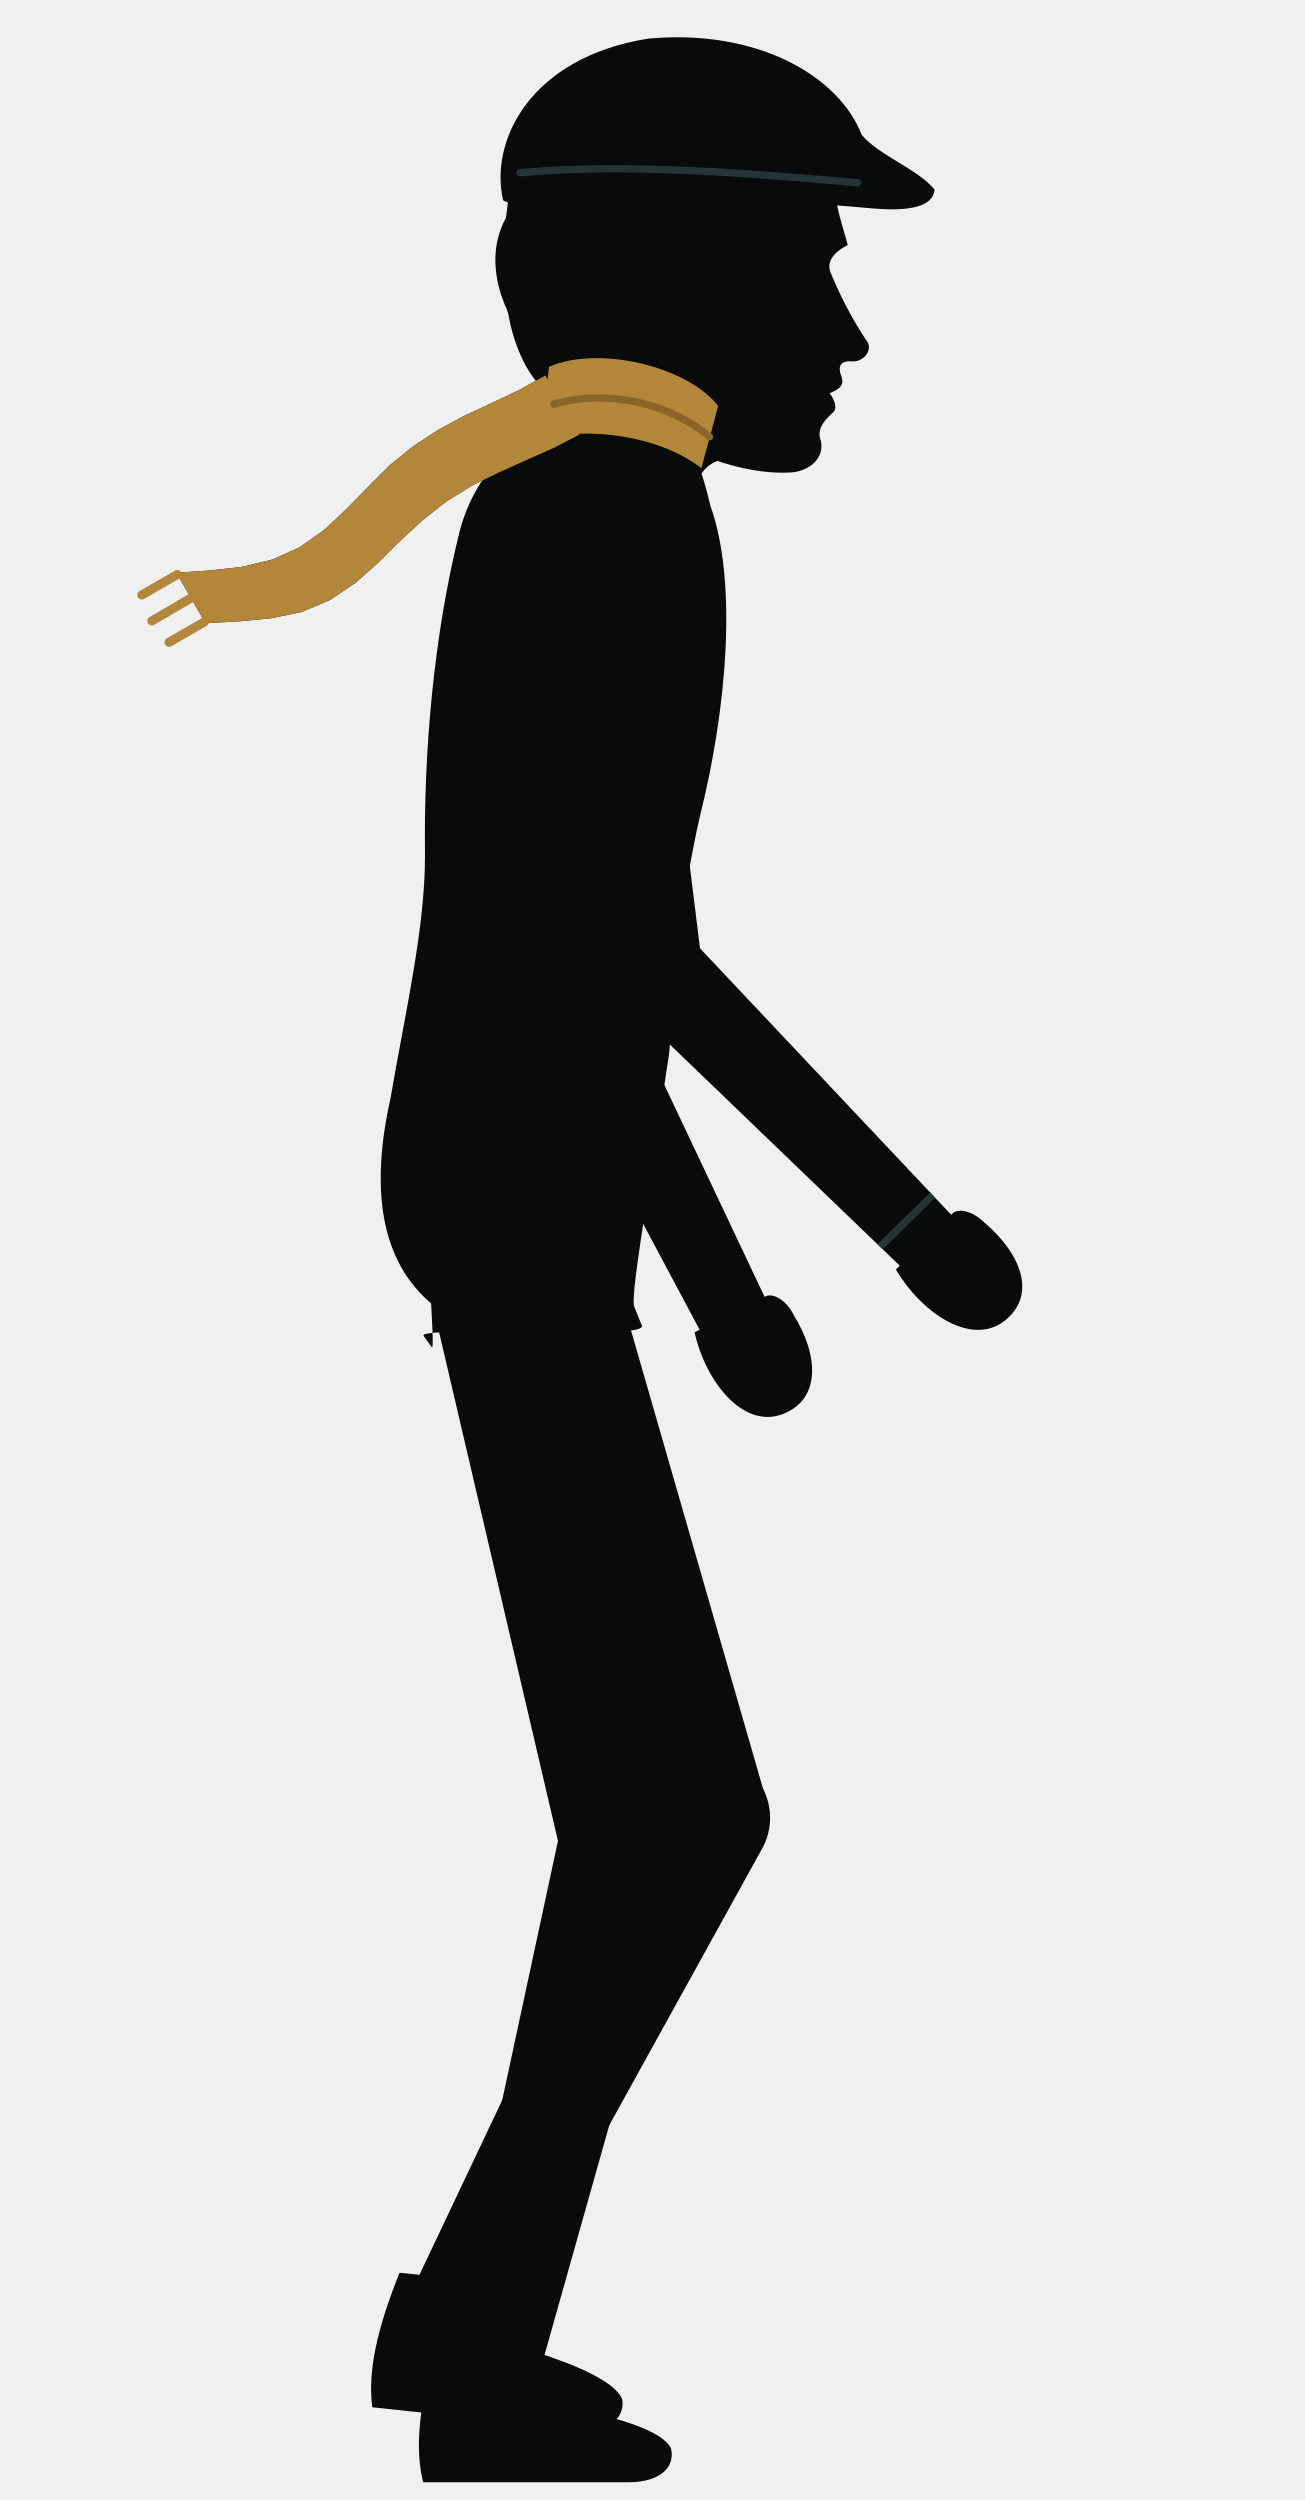
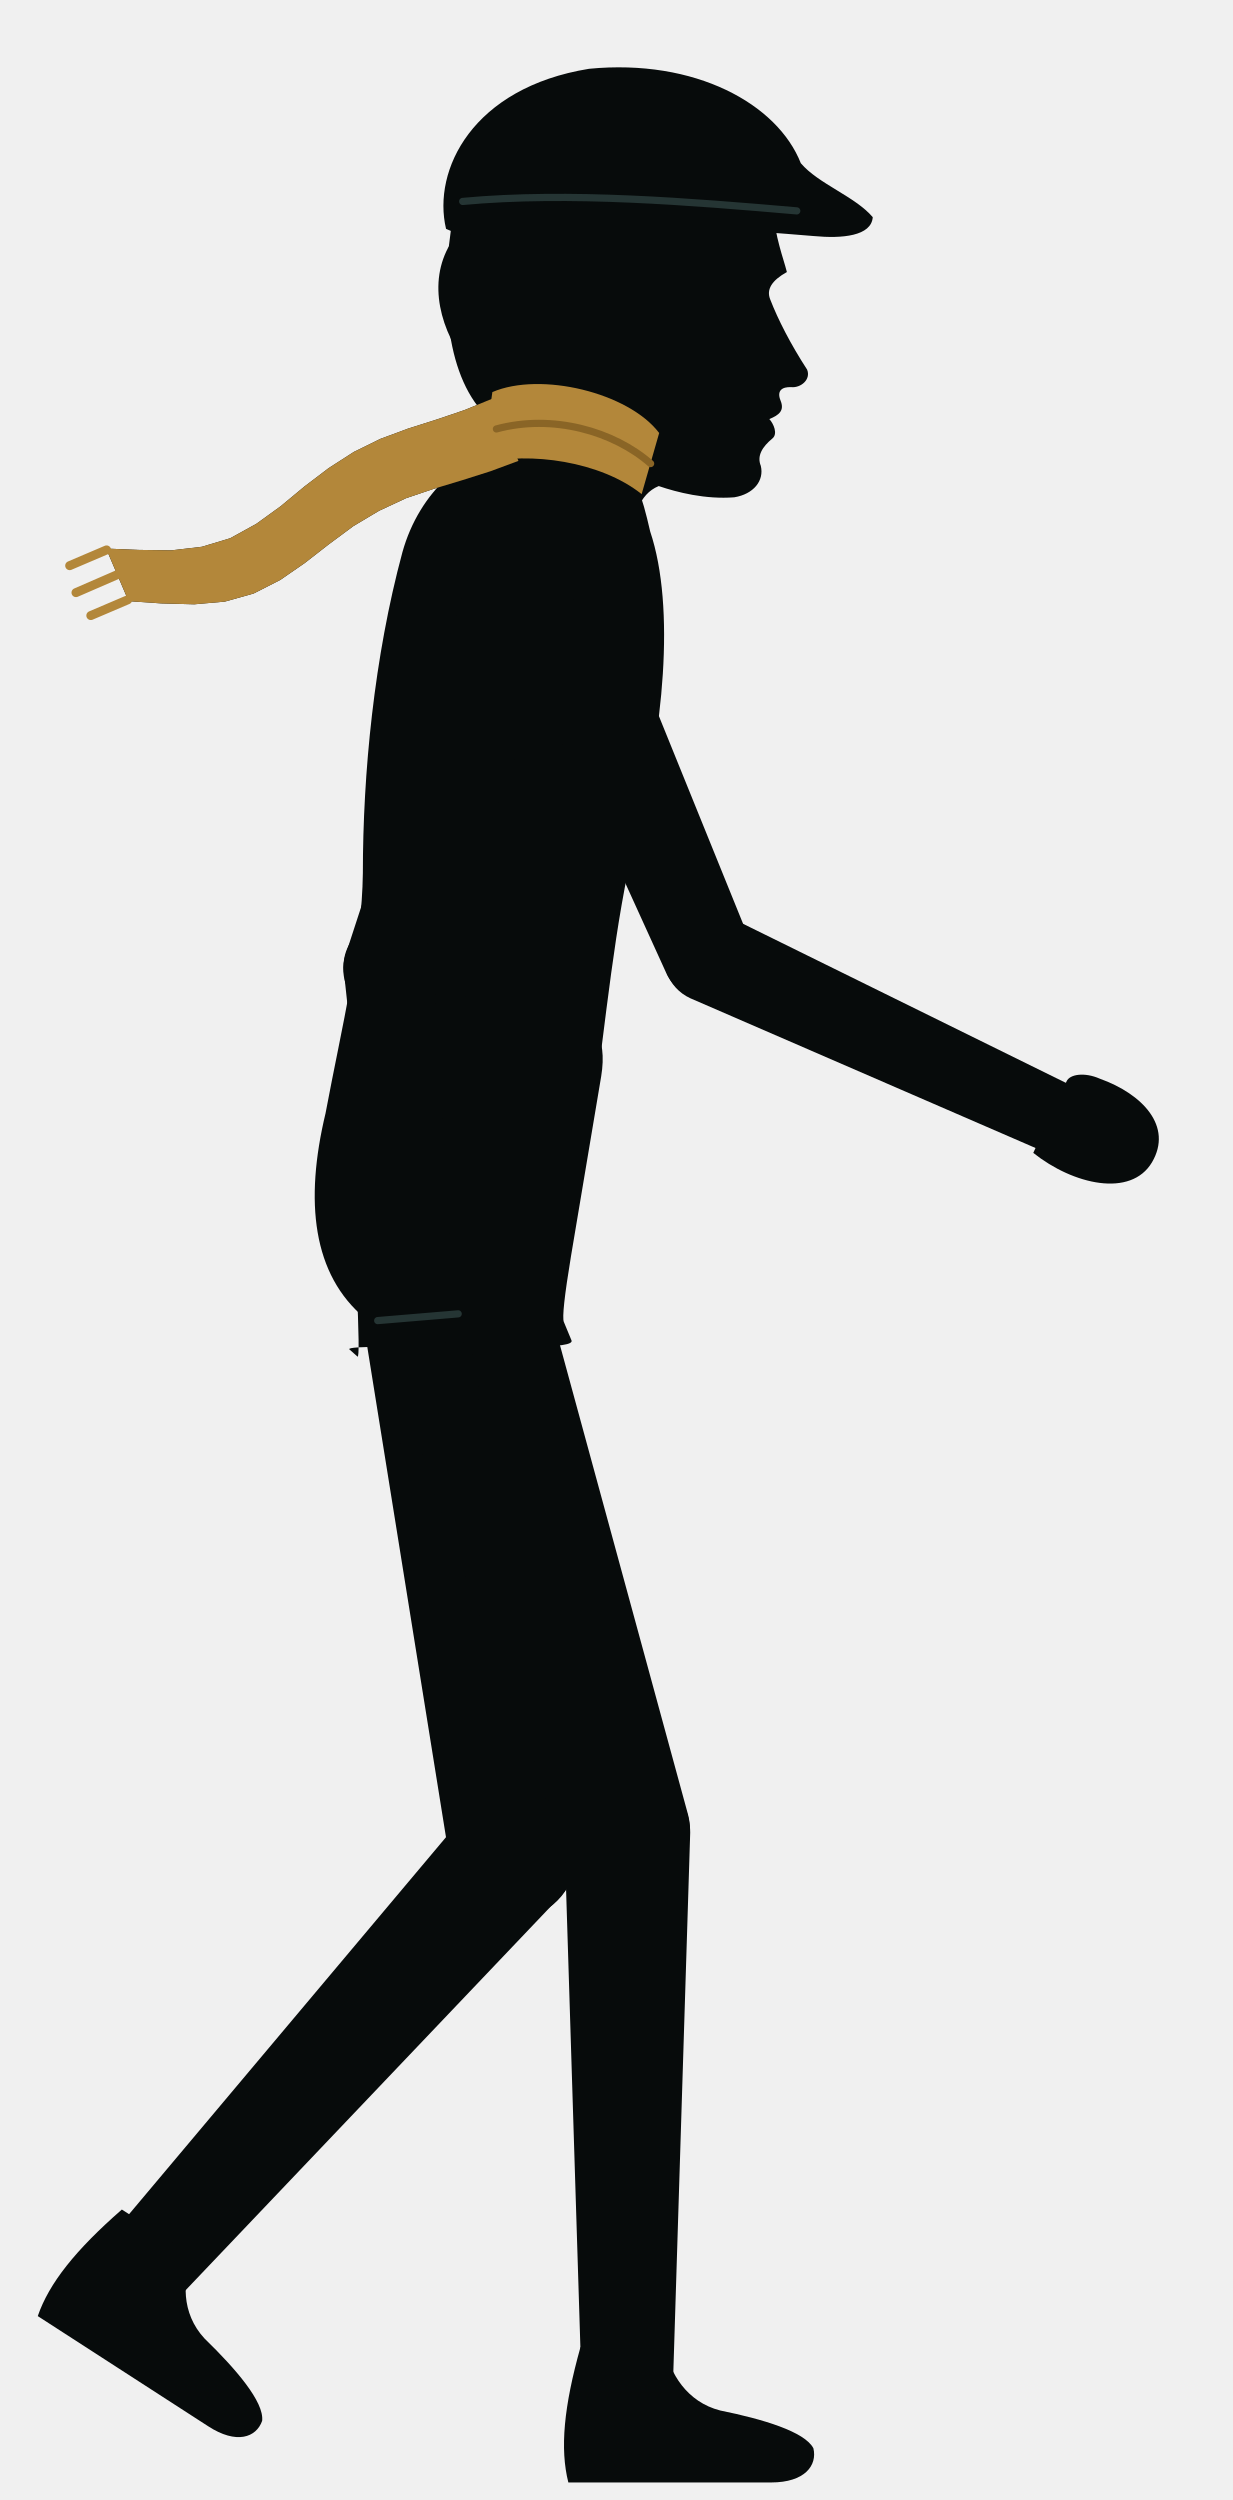
- <svg xmlns="http://www.w3.org/2000/svg" viewBox="-113 -548 287 550" width="287" height="550">
+ <svg xmlns="http://www.w3.org/2000/svg" viewBox="-99 -554 274 556" width="274" height="556">
  <defs>
    <g id="joueur-pas-07">
-       <path d="M-18.6 -265.5 L29.2 -142.7 A14 14 0 0 0 55.7 -151.6 L19.2 -278.3 A20 20 0 1 0 -18.6 -265.5 Z" />
-       <path d="M29.6 -153.7 L-25.2 -38.1 A10 10 0 0 0 -7.4 -29 L54.5 -141 A14 14 0 1 0 29.6 -153.7 Z" />
-       <path d="M -25.1 -48 C -30.2 -35.3 -32.1 -26.1 -31.1 -18.4 L 13.8 -13.6 C 21.3 -12.8 24.5 -16.3 23.9 -20.1 C 22.5 -24 13.4 -27.9 4.3 -30.7 C -3 -33.4 -6 -40.3 -6.4 -46 Z" />
-       <path d="M-19.5 -268.2 L10.5 -139.8 A14 14 0 0 0 38 -144.9 L19.8 -275.6 A20 20 0 1 0 -19.5 -268.2 Z" />
-       <path d="M10.4 -146 L-16.5 -20.9 A10 10 0 0 0 2.9 -16.1 L37.6 -139.2 A14 14 0 1 0 10.4 -146 Z" />
-       <path d="M -17.1 -32 C -20.8 -18.8 -21.8 -9.4 -19.9 -1.9 L 25.2 -1.9 C 32.7 -1.9 35.6 -5.6 34.6 -9.4 C 32.7 -13.2 23.3 -16 13.9 -17.9 C 6.4 -19.7 2.7 -26.3 1.7 -32 Z" />
-       <path d="M 13.5 -456.5 C 2.1 -453.9 -8.1 -445.1 -11.8 -431.4 C -17.7 -408 -19.8 -382 -19.5 -359.8 C -19.5 -343.7 -23.7 -326.1 -27.1 -306.3 C -31.5 -286.7 -29.5 -270.4 -17.6 -260.8 L 11.9 -255.2 C 23.8 -261.8 29.3 -281.3 32.2 -305.1 C 35.1 -328.9 36.5 -348.9 41 -368.5 C 46.9 -392 49.3 -419.9 43.3 -436.7 C 41.3 -445 39.8 -449.3 36.1 -451.7 Z" />
-       <path d="M-11.5 -334.7 Q-23.5 -336.1 -22.3 -319.1 L-18.6 -267.8 Q-17.4 -250.8 -18 -251.6 L-19.8 -254.1 Q-20.4 -255 -10.5 -255 L19 -255 Q28.8 -255 28.2 -256.4 L26.5 -260.6 Q26 -262.1 28 -275.4 L34.1 -315.5 Q36.1 -328.8 24.2 -330.3 Z" />
-       <path d="M5.5 -432.5 L0.3 -334.6 A10 10 0 0 0 20.3 -333.2 L29.5 -430.7 A12 12 0 1 0 5.5 -432.5 Z" />
-       <path d="M1.5 -329.4 L41 -255.3 A8 8 0 0 0 55.3 -262.5 L19.4 -338.4 A10 10 0 1 0 1.5 -329.4 Z" />
-       <path d="M 39.8 -254.9 C 42.3 -243.8 50.6 -233.6 59.2 -236.9 C 67.8 -240.2 67 -250.1 61.6 -258.7 C 60 -262 57.1 -263.6 55.4 -262.8 Z" />
-       <path d="M5.7 -429.9 L21.6 -333.2 A10 10 0 0 0 41.4 -336.1 L29.4 -433.3 A12 12 0 1 0 5.7 -429.9 Z" />
-       <path d="M24.6 -327.6 L85.1 -269.4 A8 8 0 0 0 96.4 -280.6 L38.8 -341.7 A10 10 0 1 0 24.6 -327.6 Z" />
-       <path d="M 84.1 -268.7 C 89.9 -258.9 100.9 -251.7 108.1 -257.5 C 115.3 -263.3 111.4 -272.4 103.6 -279 C 101 -281.6 97.8 -282.3 96.5 -281 Z" />
-       <path d="M 11.9 -434.6 C 12.8 -445.2 11.4 -453.8 8.8 -460.4 C -1.2 -467.7 -3.9 -484.9 -1.2 -503.9 C 1.7 -524.9 19.8 -537.1 39.9 -536.4 C 58.9 -534.8 69.6 -523.2 70.4 -508.2 C 70.9 -501.8 72.7 -497.4 73.5 -494.1 C 70.1 -492.3 68.9 -490.3 69.7 -488.1 C 71.5 -483.7 74.2 -478.1 78 -472.5 C 78.8 -470.3 76.5 -468.3 74.4 -468.5 C 72.3 -468.7 71.2 -467.7 72 -465.5 C 72.9 -463.3 71.8 -462.4 69.5 -461.5 C 70.5 -460.3 71.4 -458.1 70.2 -457.2 C 67.9 -455.2 66.7 -453.2 67.6 -451 C 68.3 -447.8 66 -444.8 61.6 -444.1 C 55.2 -443.6 49 -445.2 44.8 -446.6 C 40.4 -444.9 38.9 -439.7 38.3 -432.3 Z" />
-       <path d="M 0.9 -503.7 C -6.2 -495.8 -5 -485 0.6 -476 C 2.2 -482.3 5.7 -486.2 6.3 -492.6 C 8 -488.1 10 -485.9 12.1 -485.7 Z" />
-       <path d="M -2.3 -503.9 C -5.4 -517 3.7 -535.4 29.6 -539.5 C 53.2 -541.7 71.4 -531.6 76.6 -518.3 C 80.5 -513.7 88.8 -510.9 92.6 -506.3 C 92.3 -502.1 85.8 -501.6 79.5 -502.1 C 64.7 -503.4 41.5 -505.4 22.2 -503.9 C 11.4 -502.7 2.8 -501.4 -2.3 -503.9 Z" />
-       <path d="M 7.8 -467.3 C 18.4 -472 38 -467.6 45 -458.7 L 41.3 -445 C 32.1 -452.2 16.2 -454.2 5.8 -451.4 Z" />
-       <path d="M7 -465.4 L1.2 -462.2 L-4.7 -459.4 L-10.7 -456.6 L-16.5 -453.5 L-22 -449.9 L-27.2 -445.7 L-32 -440.9 L-36.8 -436 L-41.7 -431.4 L-47.1 -427.6 L-53.1 -424.9 L-59.7 -423.3 L-66.9 -422.5 L-74.2 -422 L-67.8 -410.9 L-60.4 -411.3 L-53.2 -412 L-46.5 -413.4 L-40.4 -416 L-34.9 -419.7 L-29.9 -424.1 L-25.1 -428.9 L-20.1 -433.5 L-14.9 -437.6 L-9.3 -441.1 L-3.4 -444 L2.6 -446.7 L8.7 -449.4 L14.5 -452.4 Z" />
+       <path d="M-19.7 -269.3 L1.2 -139.1 A14 14 0 0 0 29 -142.3 L20 -273.8 A20 20 0 1 0 -19.7 -269.3 Z" />
+       <path d="M4.3 -150.3 L-78 -52.4 A10 10 0 0 0 -63.1 -39 L25.1 -131.7 A14 14 0 1 0 4.3 -150.3 Z" />
+       <path d="M -71.9 -62.6 C -82.2 -53.6 -88.1 -46.2 -90.6 -38.9 L -52.7 -14.4 C -46.4 -10.3 -42 -11.9 -40.7 -15.6 C -40.2 -19.8 -46.6 -27.2 -53.5 -33.9 C -58.8 -39.6 -58.4 -47.1 -56.1 -52.4 Z" />
+       <path d="M-18.7 -265.5 L27.4 -141.9 A14 14 0 0 0 54 -150.5 L19.3 -277.7 A20 20 0 1 0 -18.7 -265.5 Z" />
+       <path d="M26.5 -146.4 L30.5 -18.5 A10 10 0 0 0 50.5 -18.5 L54.5 -146.4 A14 14 0 1 0 26.5 -146.4 Z" />
+       <path d="M 30.1 -32 C 26.4 -18.8 25.5 -9.4 27.4 -1.9 L 72.5 -1.9 C 80 -1.9 82.8 -5.7 81.9 -9.5 C 80 -13.2 70.6 -16 61.2 -17.9 C 53.7 -19.8 49.9 -26.3 48.9 -32 Z" />
+       <path d="M 16.1 -456 C 4.6 -453.5 -5.7 -444.8 -9.5 -431.2 C -15.8 -407.9 -18.3 -382 -18.3 -359.8 C -18.5 -343.6 -22.9 -326.1 -26.6 -306.4 C -31.3 -286.8 -29.5 -270.5 -17.8 -260.8 L 11.7 -254.7 C 23.7 -261.1 29.4 -280.5 32.6 -304.3 C 35.9 -328.1 37.6 -348.1 42.3 -367.6 C 48.5 -391 51.3 -418.8 45.6 -435.8 C 43.7 -444.1 42.3 -448.3 38.6 -450.9 Z" />
+       <path d="M-10.7 -334.5 Q-22.6 -336.1 -21.8 -319.2 L-19.7 -268.6 Q-18.9 -251.7 -19.5 -252.3 L-21.3 -253.9 Q-21.9 -254.5 -11.8 -254.5 L18.5 -254.5 Q28.7 -254.5 28.1 -255.9 L26.4 -260 Q25.8 -261.4 28 -274.7 L34.7 -314.6 Q36.9 -328 25 -329.6 Z" />
+       <path d="M8.8 -426.3 L49.4 -337.1 A10 10 0 0 0 67.7 -345 L30.9 -435.8 A12 12 0 1 0 8.8 -426.3 Z" />
+       <path d="M54.5 -332 L131.5 -298.6 A8 8 0 0 0 138.2 -313.1 L62.9 -350.2 A10 10 0 1 0 54.5 -332 Z" />
+       <path d="M 130.8 -297.6 C 139.7 -290.5 152.5 -287.6 157.2 -295.5 C 161.9 -303.5 155.1 -310.7 145.6 -314.1 C 142.2 -315.6 138.9 -315.1 138.2 -313.5 Z" />
+       <path d="M8.3 -435 L-22.1 -341.8 A10 10 0 0 0 -3.2 -335.2 L31 -427.1 A12 12 0 1 0 8.3 -435 Z" />
+       <path d="M-22.5 -337.7 L-13.5 -254.2 A8 8 0 0 0 2.5 -255.5 L-2.6 -339.3 A10 10 0 1 0 -22.5 -337.7 Z" />
+       <path d="M -14.7 -254.3 C -16.5 -243 -12.7 -230.4 -3.4 -230.3 C 5.8 -230.1 8.7 -239.6 6.9 -249.6 C 6.6 -253.3 4.6 -255.9 2.7 -255.7 Z" />
+       <path d="M 14.5 -433.8 C 15.4 -444.4 14 -453 11.4 -459.6 C 1.4 -466.8 -1.4 -484.1 1.3 -503 C 4.1 -524.1 22.2 -536.4 42.3 -535.7 C 61.4 -534.1 72.1 -522.5 72.9 -507.6 C 73.4 -501.1 75.2 -496.7 76 -493.5 C 72.6 -491.6 71.4 -489.6 72.3 -487.4 C 74 -483 76.8 -477.5 80.5 -471.8 C 81.4 -469.6 79.1 -467.7 77 -467.9 C 74.9 -468 73.7 -467.1 74.6 -464.9 C 75.5 -462.7 74.3 -461.7 72.1 -460.8 C 73.1 -459.7 74 -457.5 72.8 -456.5 C 70.5 -454.6 69.3 -452.6 70.2 -450.4 C 71 -447.1 68.6 -444.1 64.3 -443.4 C 57.9 -442.9 51.6 -444.5 47.5 -445.9 C 43.1 -444.1 41.6 -439 40.9 -431.6 Z" />
+       <path d="M 3.4 -502.8 C -3.7 -494.9 -2.5 -484.2 3.2 -475.2 C 4.8 -481.5 8.3 -485.4 8.8 -491.7 C 10.6 -487.3 12.5 -485 14.6 -484.9 Z" />
+       <path d="M 0.2 -503.1 C -2.9 -516.2 6.1 -534.5 32 -538.7 C 55.6 -541 73.9 -530.9 79.1 -517.7 C 83 -513.1 91.2 -510.3 95.1 -505.7 C 94.8 -501.5 88.3 -500.9 82 -501.5 C 67.2 -502.7 44 -504.7 24.7 -503.2 C 13.9 -501.9 5.3 -500.6 0.2 -503.1 Z" />
+       <path d="M 10.5 -466.8 C 21.2 -471.4 40.8 -466.7 47.6 -457.7 L 43.7 -444.1 C 34.6 -451.4 18.8 -453.6 8.3 -451 Z" />
+       <path d="M10.4 -465.3 L4.3 -462.8 L-1.9 -460.7 L-8.2 -458.7 L-14.4 -456.4 L-20.3 -453.5 L-25.9 -449.9 L-31.3 -445.8 L-36.6 -441.4 L-42 -437.5 L-47.8 -434.3 L-54.1 -432.4 L-60.9 -431.6 L-68.1 -431.7 L-75.4 -432 L-70.4 -420.3 L-63.1 -419.8 L-55.8 -419.6 L-49 -420.2 L-42.6 -422 L-36.7 -425 L-31.2 -428.8 L-25.8 -433 L-20.4 -437 L-14.7 -440.4 L-8.7 -443.2 L-2.5 -445.3 L3.8 -447.2 L10.1 -449.2 L16.3 -451.5 Z" />
    </g>
-     <mask id="joueur-pas-07-dedans" maskUnits="userSpaceOnUse" x="-113" y="-548" width="287" height="550">
+     <mask id="joueur-pas-07-dedans" maskUnits="userSpaceOnUse" x="-99" y="-554" width="274" height="556">
      <use href="#joueur-pas-07" fill="#fff" />
    </mask>
  </defs>
  <use href="#joueur-pas-07" fill="#070b0b" />
  <g mask="url(#joueur-pas-07-dedans)" fill="none" stroke="#253534" stroke-linecap="round">
-     <path d="M 80 -273.1 L 92.8 -285.7" stroke-width="1.6" />
-     <path d="M 1.4 -510 C 25 -512.2 52.5 -509.8 75.7 -507.8" stroke-width="1.6" />
+     <path d="M -15 -260.3 L 2.9 -261.8" stroke-width="1.6" />
+     <path d="M 3.9 -509.2 C 27.5 -511.4 55 -509.1 78.2 -507.1" stroke-width="1.6" />
  </g>
  <g>
-     <path d="M 7.8 -467.3 C 18.4 -472 38 -467.6 45 -458.7 L 41.3 -445 C 32.1 -452.2 16.2 -454.2 5.8 -451.4 Z" fill="#b3873a" />
-     <path d="M7 -465.4 L1.2 -462.2 L-4.7 -459.4 L-10.7 -456.6 L-16.5 -453.5 L-22 -449.9 L-27.2 -445.7 L-32 -440.9 L-36.8 -436 L-41.7 -431.4 L-47.1 -427.6 L-53.1 -424.9 L-59.7 -423.3 L-66.9 -422.5 L-74.2 -422 L-67.8 -410.9 L-60.4 -411.3 L-53.2 -412 L-46.5 -413.4 L-40.4 -416 L-34.9 -419.7 L-29.9 -424.1 L-25.1 -428.9 L-20.1 -433.5 L-14.9 -437.6 L-9.3 -441.1 L-3.4 -444 L2.6 -446.7 L8.7 -449.4 L14.5 -452.4 Z" fill="#b3873a" />
-     <path d="M-74 -421.6 L-81.8 -417.1 M-71 -416.4 L-79.6 -411.4 M-68 -411.2 L-75.8 -406.7" fill="none" stroke="#b3873a" stroke-width="2" stroke-linecap="round" />
-     <path d="M 8.8 -459.1 C 21.3 -462.6 34.9 -458.9 43.1 -451.9" fill="none" stroke="#8a6526" stroke-width="1.6" stroke-linecap="round" />
+     <path d="M 10.5 -466.8 C 21.2 -471.4 40.8 -466.7 47.6 -457.7 L 43.7 -444.1 C 34.6 -451.4 18.8 -453.6 8.3 -451 Z" fill="#b3873a" />
+     <path d="M10.4 -465.3 L4.3 -462.8 L-1.9 -460.7 L-8.2 -458.7 L-14.4 -456.4 L-20.3 -453.5 L-25.9 -449.9 L-31.3 -445.8 L-36.6 -441.4 L-42 -437.5 L-47.8 -434.3 L-54.1 -432.4 L-60.9 -431.6 L-68.1 -431.7 L-75.4 -432 L-70.4 -420.3 L-63.1 -419.8 L-55.8 -419.6 L-49 -420.2 L-42.6 -422 L-36.7 -425 L-31.2 -428.8 L-25.8 -433 L-20.4 -437 L-14.7 -440.4 L-8.7 -443.2 L-2.5 -445.3 L3.8 -447.2 L10.1 -449.2 L16.3 -451.5 Z" fill="#b3873a" />
+     <path d="M-75.3 -431.7 L-83.5 -428.2 M-72.9 -426.2 L-82.1 -422.2 M-70.6 -420.6 L-78.8 -417.1" fill="none" stroke="#b3873a" stroke-width="2" stroke-linecap="round" />
+     <path d="M 11.4 -458.6 C 23.9 -462 37.5 -458.1 45.7 -450.9" fill="none" stroke="#8a6526" stroke-width="1.6" stroke-linecap="round" />
  </g>
</svg>
